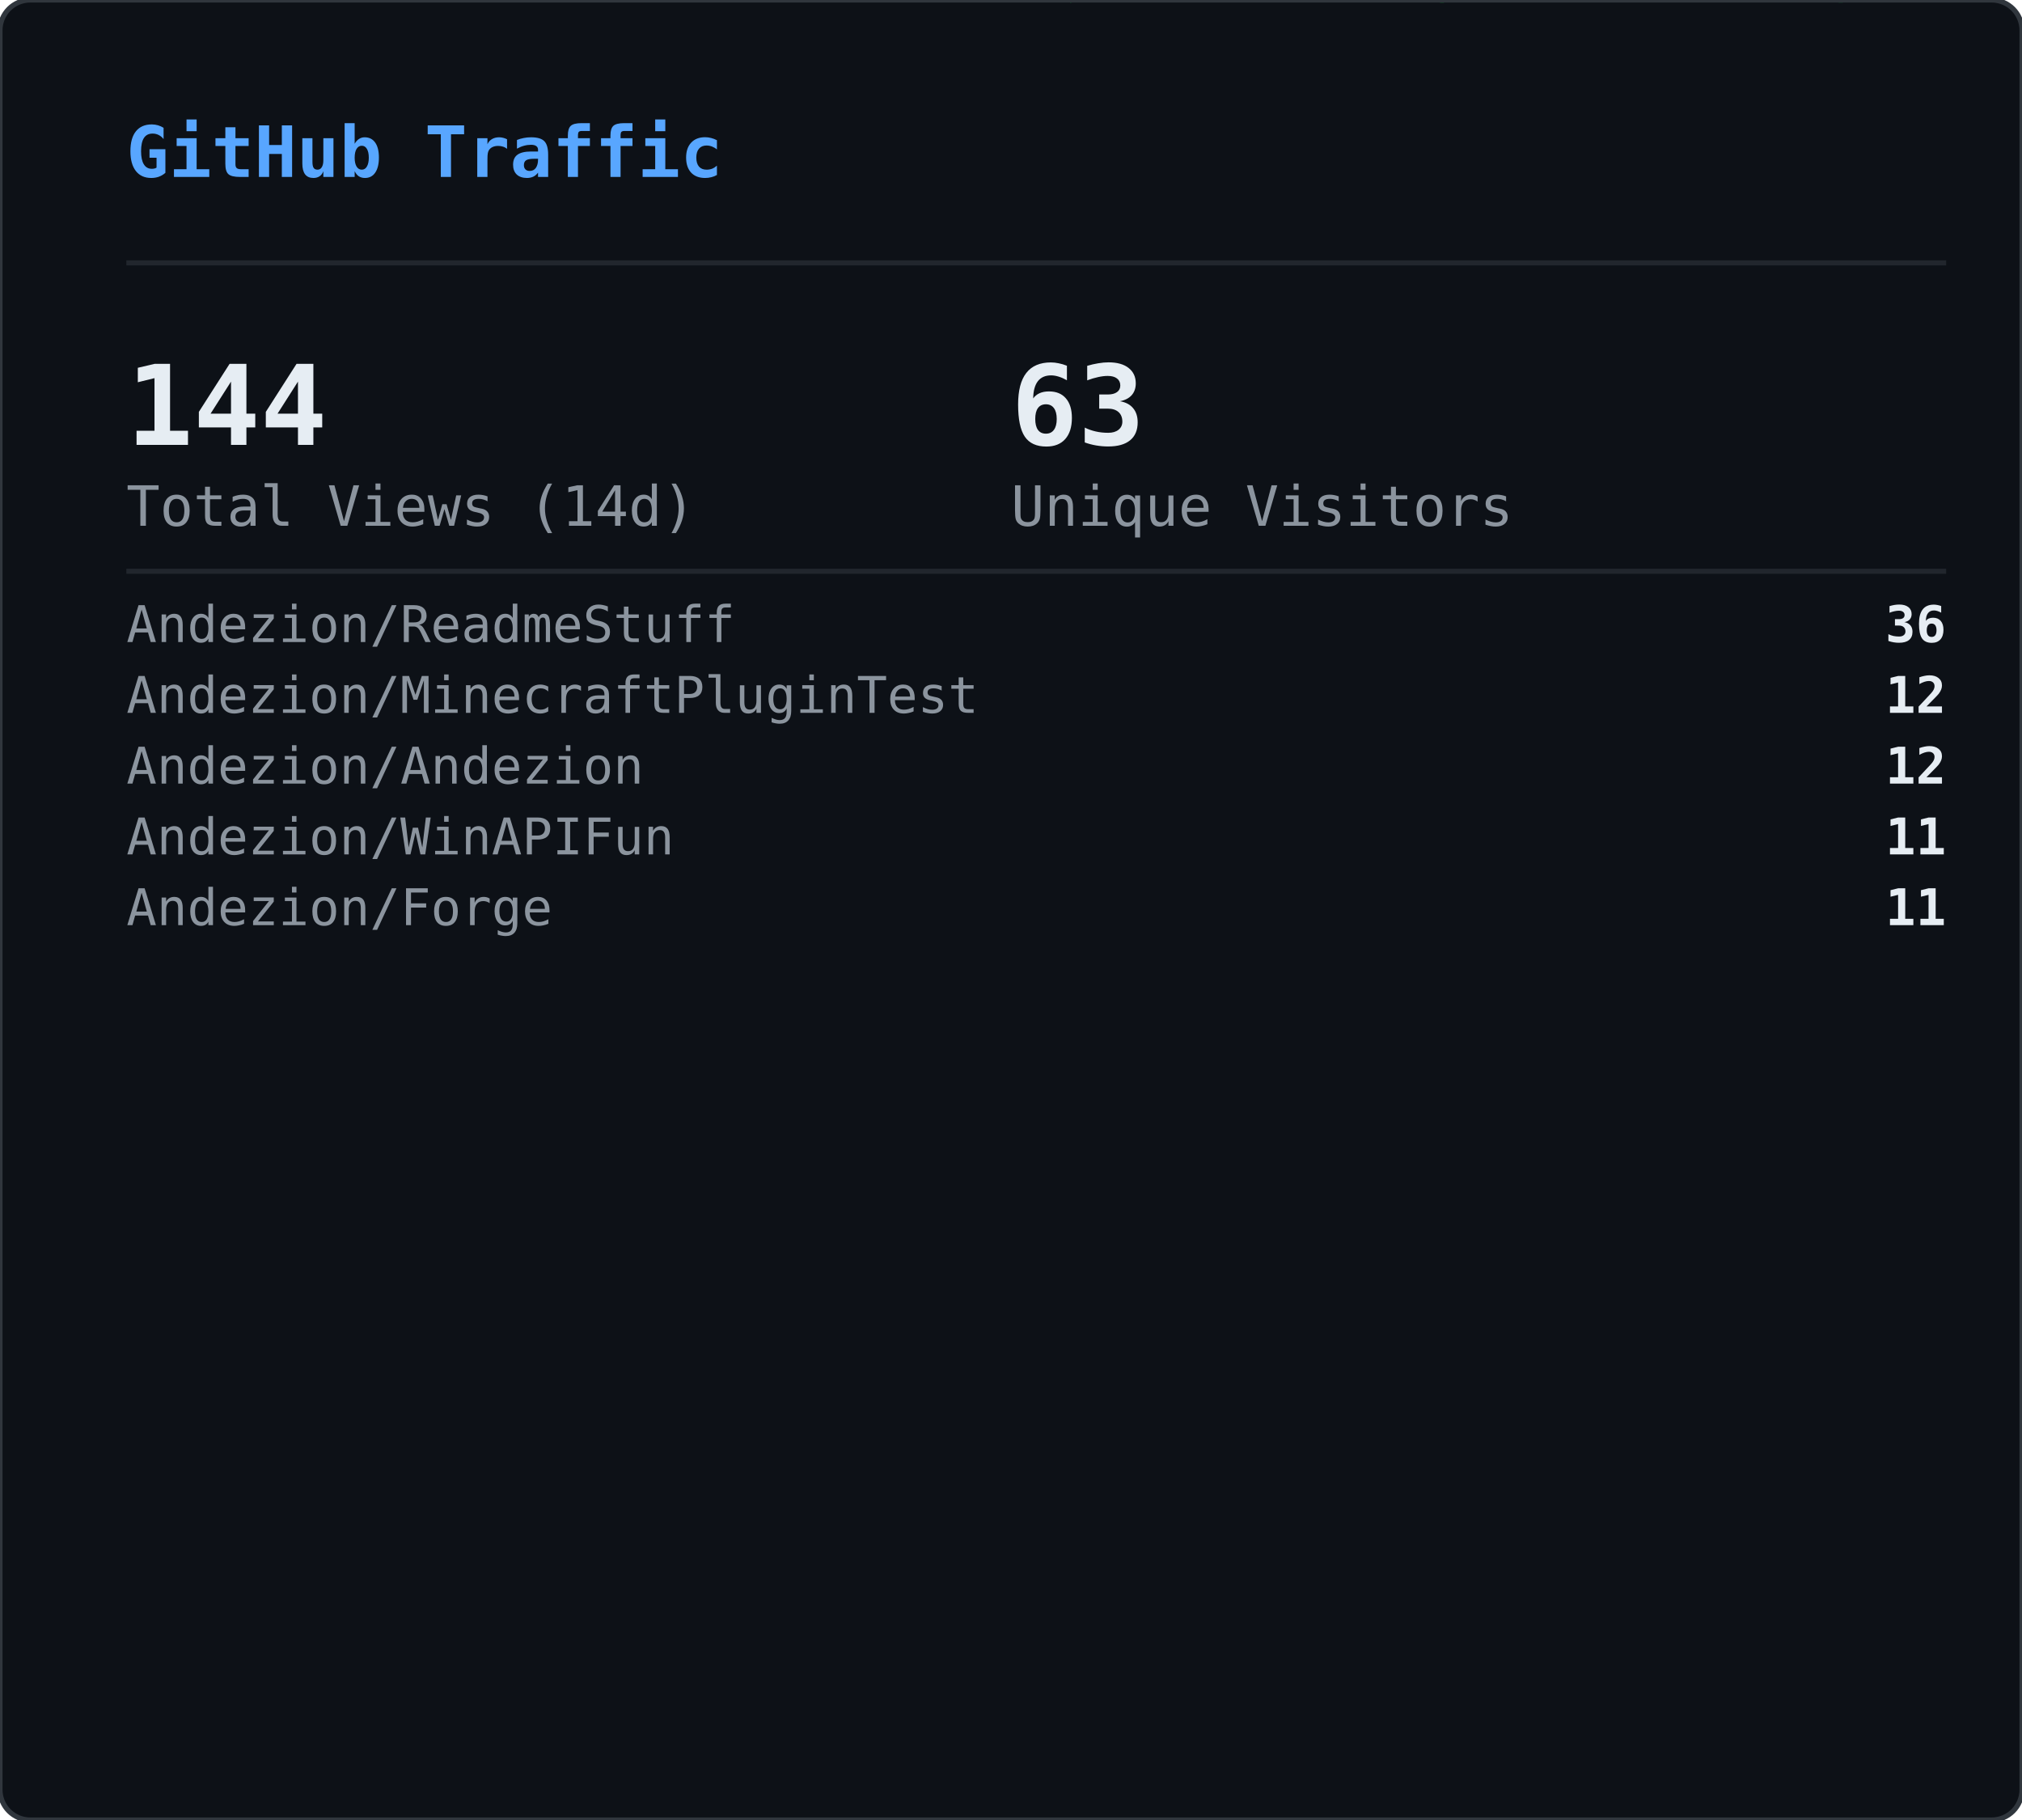
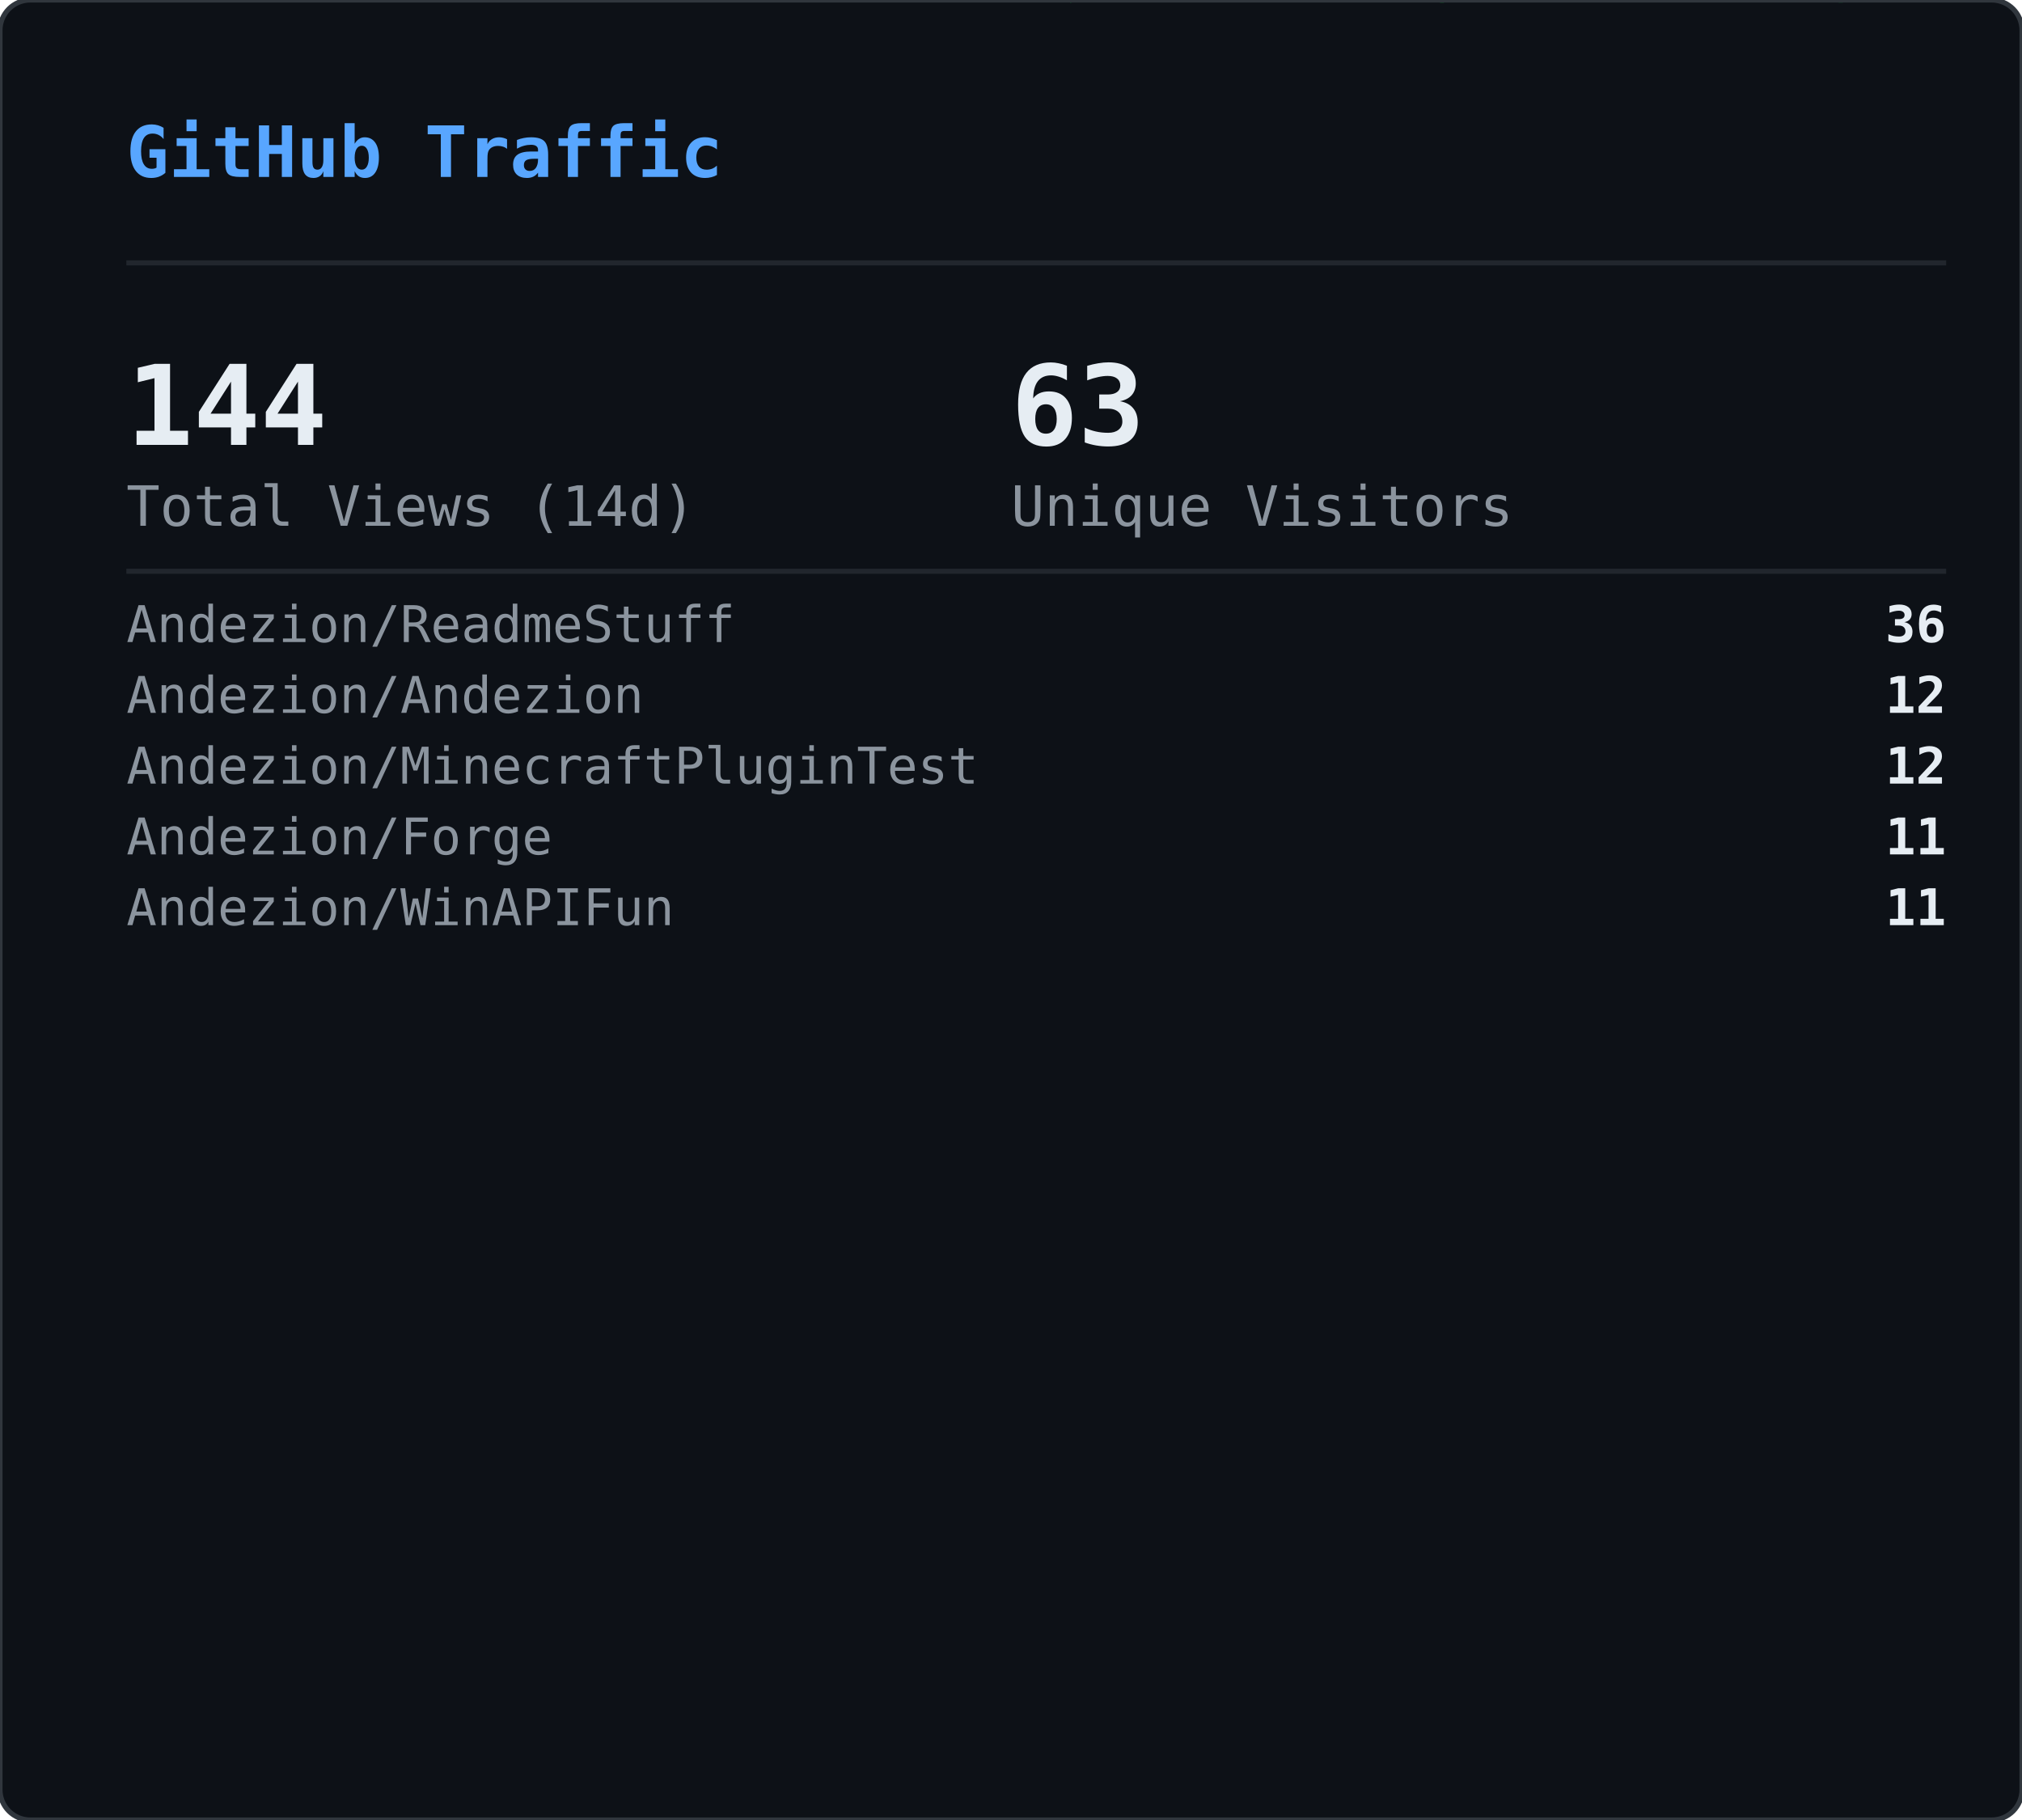
<svg xmlns="http://www.w3.org/2000/svg" width="400" height="360" viewBox="0 0 400 360">
  <defs>
    <clipPath id="gvs-clip">
      <rect width="400" height="360" rx="6" />
    </clipPath>
  </defs>
  <rect width="400" height="360" rx="6" fill="#0d1117" />
  <g clip-path="url(#gvs-clip)">
    <g opacity="0.22">
      <style>@keyframes gvs0{from{transform:translateY(-88px)}to{transform:translateY(374px)}}@keyframes gvs1{from{transform:translateY(-46px)}to{transform:translateY(374px)}}@keyframes gvs2{from{transform:translateY(-46px)}to{transform:translateY(374px)}}@keyframes gvs3{from{transform:translateY(-46px)}to{transform:translateY(374px)}}@keyframes gvs4{from{transform:translateY(-46px)}to{transform:translateY(374px)}}@keyframes gvs5{from{transform:translateY(-46px)}to{transform:translateY(374px)}}@keyframes gvs6{from{transform:translateY(-46px)}to{transform:translateY(374px)}}@keyframes gvs7{from{transform:translateY(-46px)}to{transform:translateY(374px)}}@keyframes gvs8{from{transform:translateY(-46px)}to{transform:translateY(374px)}}@keyframes gvs9{from{transform:translateY(-46px)}to{transform:translateY(374px)}}@keyframes gvs10{from{transform:translateY(-46px)}to{transform:translateY(374px)}}@keyframes gvs11{from{transform:translateY(-46px)}to{transform:translateY(374px)}}@keyframes gvs12{from{transform:translateY(-46px)}to{transform:translateY(374px)}}@keyframes gvs13{from{transform:translateY(-46px)}to{transform:translateY(374px)}}@keyframes gvs14{from{transform:translateY(-46px)}to{transform:translateY(374px)}}@keyframes gvs15{from{transform:translateY(-46px)}to{transform:translateY(374px)}}@keyframes gvs16{from{transform:translateY(-46px)}to{transform:translateY(374px)}}@keyframes gvs17{from{transform:translateY(-46px)}to{transform:translateY(374px)}}@keyframes gvs18{from{transform:translateY(-46px)}to{transform:translateY(374px)}}@keyframes gvs19{from{transform:translateY(-46px)}to{transform:translateY(374px)}}@keyframes gvs20{from{transform:translateY(-46px)}to{transform:translateY(374px)}}@keyframes gvs21{from{transform:translateY(-46px)}to{transform:translateY(374px)}}@keyframes gvs22{from{transform:translateY(-46px)}to{transform:translateY(374px)}}@keyframes gvs23{from{transform:translateY(-46px)}to{transform:translateY(374px)}}@keyframes gvs24{from{transform:translateY(-46px)}to{transform:translateY(374px)}}@keyframes gvs25{from{transform:translateY(-46px)}to{transform:translateY(374px)}}@keyframes gvs26{from{transform:translateY(-46px)}to{transform:translateY(374px)}}@keyframes gvs27{from{transform:translateY(-46px)}to{transform:translateY(374px)}}@keyframes gvs28{from{transform:translateY(-46px)}to{transform:translateY(374px)}}@keyframes gvs29{from{transform:translateY(-46px)}to{transform:translateY(374px)}}</style>
      <g style="animation:gvs0 1.67s linear infinite;animation-delay:-0.05s">
        <text x="296" y="0" font-family="monospace" font-size="12" fill="#00ff41">0</text>
        <text x="296" y="-14" font-family="monospace" font-size="12" fill="#00ff41" opacity="0.86">ﾂ</text>
        <text x="296" y="-28" font-family="monospace" font-size="12" fill="#00ff41" opacity="0.71">ｯ</text>
        <text x="296" y="-42" font-family="monospace" font-size="12" fill="#00ff41" opacity="0.57">ﾊ</text>
        <text x="296" y="-56" font-family="monospace" font-size="12" fill="#00ff41" opacity="0.43">ﾃ</text>
        <text x="296" y="-70" font-family="monospace" font-size="12" fill="#00ff41" opacity="0.29">ﾕ</text>
        <text x="296" y="-84" font-family="monospace" font-size="12" fill="#00ff41" opacity="0.14">ﾂ</text>
      </g>
      <g style="animation:gvs1 2.72s linear infinite;animation-delay:-1.68s">
        <text x="265" y="0" font-family="monospace" font-size="12" fill="#00ff41">ﾗ</text>
        <text x="265" y="-14" font-family="monospace" font-size="12" fill="#00ff41" opacity="0.75">ﾁ</text>
        <text x="265" y="-28" font-family="monospace" font-size="12" fill="#00ff41" opacity="0.50">ﾂ</text>
        <text x="265" y="-42" font-family="monospace" font-size="12" fill="#00ff41" opacity="0.25">ｳ</text>
      </g>
      <g style="animation:gvs2 3.03s linear infinite;animation-delay:-1.66s">
        <text x="209" y="0" font-family="monospace" font-size="12" fill="#00ff41">ｬ</text>
        <text x="209" y="-14" font-family="monospace" font-size="12" fill="#00ff41" opacity="0.75">ﾘ</text>
        <text x="209" y="-28" font-family="monospace" font-size="12" fill="#00ff41" opacity="0.50">1</text>
        <text x="209" y="-42" font-family="monospace" font-size="12" fill="#00ff41" opacity="0.25">ｬ</text>
      </g>
      <g style="animation:gvs3 2.69s linear infinite;animation-delay:-1.87s">
        <text x="281" y="0" font-family="monospace" font-size="12" fill="#00ff41">ｮ</text>
        <text x="281" y="-14" font-family="monospace" font-size="12" fill="#00ff41" opacity="0.75">ｴ</text>
        <text x="281" y="-28" font-family="monospace" font-size="12" fill="#00ff41" opacity="0.50">0</text>
        <text x="281" y="-42" font-family="monospace" font-size="12" fill="#00ff41" opacity="0.25">1</text>
      </g>
      <g style="animation:gvs4 2.88s linear infinite;animation-delay:-1.34s">
        <text x="353" y="0" font-family="monospace" font-size="12" fill="#00ff41">ｽ</text>
        <text x="353" y="-14" font-family="monospace" font-size="12" fill="#00ff41" opacity="0.75">4</text>
        <text x="353" y="-28" font-family="monospace" font-size="12" fill="#00ff41" opacity="0.50">ﾔ</text>
        <text x="353" y="-42" font-family="monospace" font-size="12" fill="#00ff41" opacity="0.25">5</text>
      </g>
      <g style="animation:gvs5 3.05s linear infinite;animation-delay:-2.98s">
        <text x="169" y="0" font-family="monospace" font-size="12" fill="#00ff41">ﾏ</text>
        <text x="169" y="-14" font-family="monospace" font-size="12" fill="#00ff41" opacity="0.75">ｮ</text>
        <text x="169" y="-28" font-family="monospace" font-size="12" fill="#00ff41" opacity="0.50">ｧ</text>
        <text x="169" y="-42" font-family="monospace" font-size="12" fill="#00ff41" opacity="0.25">ｩ</text>
      </g>
      <g style="animation:gvs6 3.03s linear infinite;animation-delay:-1.35s">
        <text x="113" y="0" font-family="monospace" font-size="12" fill="#00ff41">4</text>
        <text x="113" y="-14" font-family="monospace" font-size="12" fill="#00ff41" opacity="0.75">ﾈ</text>
        <text x="113" y="-28" font-family="monospace" font-size="12" fill="#00ff41" opacity="0.50">ｼ</text>
        <text x="113" y="-42" font-family="monospace" font-size="12" fill="#00ff41" opacity="0.25">ﾖ</text>
      </g>
      <g style="animation:gvs7 2.40s linear infinite;animation-delay:-0.96s">
        <text x="313" y="0" font-family="monospace" font-size="12" fill="#00ff41">ﾐ</text>
        <text x="313" y="-14" font-family="monospace" font-size="12" fill="#00ff41" opacity="0.75">0</text>
        <text x="313" y="-28" font-family="monospace" font-size="12" fill="#00ff41" opacity="0.50">ﾁ</text>
        <text x="313" y="-42" font-family="monospace" font-size="12" fill="#00ff41" opacity="0.25">ﾊ</text>
      </g>
      <g style="animation:gvs8 2.71s linear infinite;animation-delay:-1.26s">
        <text x="129" y="0" font-family="monospace" font-size="12" fill="#00ff41">ｾ</text>
        <text x="129" y="-14" font-family="monospace" font-size="12" fill="#00ff41" opacity="0.75">ｿ</text>
        <text x="129" y="-28" font-family="monospace" font-size="12" fill="#00ff41" opacity="0.50">ｧ</text>
        <text x="129" y="-42" font-family="monospace" font-size="12" fill="#00ff41" opacity="0.25">ﾐ</text>
      </g>
      <g style="animation:gvs9 3.12s linear infinite;animation-delay:-1.28s">
        <text x="201" y="0" font-family="monospace" font-size="12" fill="#00ff41">ｫ</text>
        <text x="201" y="-14" font-family="monospace" font-size="12" fill="#00ff41" opacity="0.75">ﾕ</text>
        <text x="201" y="-28" font-family="monospace" font-size="12" fill="#00ff41" opacity="0.50">ﾛ</text>
        <text x="201" y="-42" font-family="monospace" font-size="12" fill="#00ff41" opacity="0.25">ﾀ</text>
      </g>
      <g style="animation:gvs10 2.42s linear infinite;animation-delay:-0.51s">
        <text x="273" y="0" font-family="monospace" font-size="12" fill="#00ff41">ｭ</text>
        <text x="273" y="-14" font-family="monospace" font-size="12" fill="#00ff41" opacity="0.75">ﾏ</text>
        <text x="273" y="-28" font-family="monospace" font-size="12" fill="#00ff41" opacity="0.50">1</text>
        <text x="273" y="-42" font-family="monospace" font-size="12" fill="#00ff41" opacity="0.25">7</text>
      </g>
      <g style="animation:gvs11 1.93s linear infinite;animation-delay:-1.90s">
        <text x="89" y="0" font-family="monospace" font-size="12" fill="#00ff41">ｶ</text>
        <text x="89" y="-14" font-family="monospace" font-size="12" fill="#00ff41" opacity="0.75">ﾛ</text>
        <text x="89" y="-28" font-family="monospace" font-size="12" fill="#00ff41" opacity="0.50">ﾉ</text>
        <text x="89" y="-42" font-family="monospace" font-size="12" fill="#00ff41" opacity="0.25">ﾎ</text>
      </g>
      <g style="animation:gvs12 2.03s linear infinite;animation-delay:-0.87s">
        <text x="33" y="0" font-family="monospace" font-size="12" fill="#00ff41">3</text>
        <text x="33" y="-14" font-family="monospace" font-size="12" fill="#00ff41" opacity="0.75">ｵ</text>
        <text x="33" y="-28" font-family="monospace" font-size="12" fill="#00ff41" opacity="0.50">ﾑ</text>
        <text x="33" y="-42" font-family="monospace" font-size="12" fill="#00ff41" opacity="0.25">0</text>
      </g>
      <g style="animation:gvs13 1.99s linear infinite;animation-delay:-0.99s">
        <text x="361" y="0" font-family="monospace" font-size="12" fill="#00ff41">ｵ</text>
        <text x="361" y="-14" font-family="monospace" font-size="12" fill="#00ff41" opacity="0.75">1</text>
        <text x="361" y="-28" font-family="monospace" font-size="12" fill="#00ff41" opacity="0.50">ﾄ</text>
        <text x="361" y="-42" font-family="monospace" font-size="12" fill="#00ff41" opacity="0.25">ﾄ</text>
      </g>
      <g style="animation:gvs14 1.69s linear infinite;animation-delay:-1.24s">
        <text x="177" y="0" font-family="monospace" font-size="12" fill="#00ff41">ﾒ</text>
        <text x="177" y="-14" font-family="monospace" font-size="12" fill="#00ff41" opacity="0.75">ﾓ</text>
        <text x="177" y="-28" font-family="monospace" font-size="12" fill="#00ff41" opacity="0.50">ﾝ</text>
        <text x="177" y="-42" font-family="monospace" font-size="12" fill="#00ff41" opacity="0.25">ﾔ</text>
      </g>
      <g style="animation:gvs15 3.00s linear infinite;animation-delay:-1.14s">
        <text x="249" y="0" font-family="monospace" font-size="12" fill="#00ff41">7</text>
        <text x="249" y="-14" font-family="monospace" font-size="12" fill="#00ff41" opacity="0.75">ｿ</text>
        <text x="249" y="-28" font-family="monospace" font-size="12" fill="#00ff41" opacity="0.50">8</text>
        <text x="249" y="-42" font-family="monospace" font-size="12" fill="#00ff41" opacity="0.25">ﾜ</text>
      </g>
      <g style="animation:gvs16 3.08s linear infinite;animation-delay:-0.54s">
        <text x="321" y="0" font-family="monospace" font-size="12" fill="#00ff41">3</text>
        <text x="321" y="-14" font-family="monospace" font-size="12" fill="#00ff41" opacity="0.75">ｹ</text>
        <text x="321" y="-28" font-family="monospace" font-size="12" fill="#00ff41" opacity="0.50">ﾑ</text>
        <text x="321" y="-42" font-family="monospace" font-size="12" fill="#00ff41" opacity="0.25">ｱ</text>
      </g>
      <g style="animation:gvs17 2.12s linear infinite;animation-delay:-2.03s">
        <text x="265" y="0" font-family="monospace" font-size="12" fill="#00ff41">ｹ</text>
        <text x="265" y="-14" font-family="monospace" font-size="12" fill="#00ff41" opacity="0.75">2</text>
        <text x="265" y="-28" font-family="monospace" font-size="12" fill="#00ff41" opacity="0.50">ｬ</text>
        <text x="265" y="-42" font-family="monospace" font-size="12" fill="#00ff41" opacity="0.25">ﾉ</text>
      </g>
      <g style="animation:gvs18 1.96s linear infinite;animation-delay:-0.15s">
        <text x="81" y="0" font-family="monospace" font-size="12" fill="#00ff41">ﾋ</text>
        <text x="81" y="-14" font-family="monospace" font-size="12" fill="#00ff41" opacity="0.75">ｼ</text>
        <text x="81" y="-28" font-family="monospace" font-size="12" fill="#00ff41" opacity="0.50">ﾀ</text>
        <text x="81" y="-42" font-family="monospace" font-size="12" fill="#00ff41" opacity="0.25">ﾀ</text>
      </g>
      <g style="animation:gvs19 2.67s linear infinite;animation-delay:-1.19s">
        <text x="25" y="0" font-family="monospace" font-size="12" fill="#00ff41">9</text>
        <text x="25" y="-14" font-family="monospace" font-size="12" fill="#00ff41" opacity="0.75">ﾈ</text>
        <text x="25" y="-28" font-family="monospace" font-size="12" fill="#00ff41" opacity="0.50">ﾃ</text>
        <text x="25" y="-42" font-family="monospace" font-size="12" fill="#00ff41" opacity="0.25">ﾆ</text>
      </g>
      <g style="animation:gvs20 1.99s linear infinite;animation-delay:-1.62s">
        <text x="225" y="0" font-family="monospace" font-size="12" fill="#00ff41">6</text>
        <text x="225" y="-14" font-family="monospace" font-size="12" fill="#00ff41" opacity="0.75">ﾁ</text>
        <text x="225" y="-28" font-family="monospace" font-size="12" fill="#00ff41" opacity="0.50">ﾉ</text>
        <text x="225" y="-42" font-family="monospace" font-size="12" fill="#00ff41" opacity="0.25">ﾐ</text>
      </g>
      <g style="animation:gvs21 3.11s linear infinite;animation-delay:-0.23s">
        <text x="169" y="0" font-family="monospace" font-size="12" fill="#00ff41">ﾎ</text>
        <text x="169" y="-14" font-family="monospace" font-size="12" fill="#00ff41" opacity="0.75">ﾖ</text>
        <text x="169" y="-28" font-family="monospace" font-size="12" fill="#00ff41" opacity="0.50">ｦ</text>
        <text x="169" y="-42" font-family="monospace" font-size="12" fill="#00ff41" opacity="0.25">8</text>
      </g>
      <g style="animation:gvs22 2.01s linear infinite;animation-delay:-1.99s">
        <text x="369" y="0" font-family="monospace" font-size="12" fill="#00ff41">ﾂ</text>
        <text x="369" y="-14" font-family="monospace" font-size="12" fill="#00ff41" opacity="0.75">ｿ</text>
        <text x="369" y="-28" font-family="monospace" font-size="12" fill="#00ff41" opacity="0.50">ﾄ</text>
        <text x="369" y="-42" font-family="monospace" font-size="12" fill="#00ff41" opacity="0.25">ｿ</text>
      </g>
      <g style="animation:gvs23 1.90s linear infinite;animation-delay:-0.11s">
        <text x="185" y="0" font-family="monospace" font-size="12" fill="#00ff41">ﾍ</text>
        <text x="185" y="-14" font-family="monospace" font-size="12" fill="#00ff41" opacity="0.75">ｲ</text>
        <text x="185" y="-28" font-family="monospace" font-size="12" fill="#00ff41" opacity="0.50">ﾔ</text>
        <text x="185" y="-42" font-family="monospace" font-size="12" fill="#00ff41" opacity="0.25">ｱ</text>
      </g>
      <g style="animation:gvs24 2.10s linear infinite;animation-delay:-1.65s">
        <text x="257" y="0" font-family="monospace" font-size="12" fill="#00ff41">ｳ</text>
        <text x="257" y="-14" font-family="monospace" font-size="12" fill="#00ff41" opacity="0.75">ｶ</text>
        <text x="257" y="-28" font-family="monospace" font-size="12" fill="#00ff41" opacity="0.50">ﾝ</text>
        <text x="257" y="-42" font-family="monospace" font-size="12" fill="#00ff41" opacity="0.25">7</text>
      </g>
      <g style="animation:gvs25 1.60s linear infinite;animation-delay:-1.24s">
        <text x="329" y="0" font-family="monospace" font-size="12" fill="#00ff41">ｧ</text>
        <text x="329" y="-14" font-family="monospace" font-size="12" fill="#00ff41" opacity="0.75">0</text>
        <text x="329" y="-28" font-family="monospace" font-size="12" fill="#00ff41" opacity="0.50">ｩ</text>
        <text x="329" y="-42" font-family="monospace" font-size="12" fill="#00ff41" opacity="0.25">6</text>
      </g>
      <g style="animation:gvs26 1.99s linear infinite;animation-delay:-1.57s">
        <text x="145" y="0" font-family="monospace" font-size="12" fill="#00ff41">ﾁ</text>
        <text x="145" y="-14" font-family="monospace" font-size="12" fill="#00ff41" opacity="0.75">0</text>
        <text x="145" y="-28" font-family="monospace" font-size="12" fill="#00ff41" opacity="0.50">ﾂ</text>
        <text x="145" y="-42" font-family="monospace" font-size="12" fill="#00ff41" opacity="0.25">6</text>
      </g>
      <g style="animation:gvs27 2.09s linear infinite;animation-delay:-1.30s">
        <text x="89" y="0" font-family="monospace" font-size="12" fill="#00ff41">ﾉ</text>
        <text x="89" y="-14" font-family="monospace" font-size="12" fill="#00ff41" opacity="0.75">1</text>
        <text x="89" y="-28" font-family="monospace" font-size="12" fill="#00ff41" opacity="0.50">5</text>
        <text x="89" y="-42" font-family="monospace" font-size="12" fill="#00ff41" opacity="0.25">ﾔ</text>
      </g>
      <g style="animation:gvs28 1.71s linear infinite;animation-delay:-0.96s">
        <text x="33" y="0" font-family="monospace" font-size="12" fill="#00ff41">ｱ</text>
        <text x="33" y="-14" font-family="monospace" font-size="12" fill="#00ff41" opacity="0.75">7</text>
        <text x="33" y="-28" font-family="monospace" font-size="12" fill="#00ff41" opacity="0.50">ﾝ</text>
        <text x="33" y="-42" font-family="monospace" font-size="12" fill="#00ff41" opacity="0.25">ｫ</text>
      </g>
      <g style="animation:gvs29 2.08s linear infinite;animation-delay:-1.95s">
        <text x="361" y="0" font-family="monospace" font-size="12" fill="#00ff41">ﾈ</text>
        <text x="361" y="-14" font-family="monospace" font-size="12" fill="#00ff41" opacity="0.75">3</text>
        <text x="361" y="-28" font-family="monospace" font-size="12" fill="#00ff41" opacity="0.50">5</text>
        <text x="361" y="-42" font-family="monospace" font-size="12" fill="#00ff41" opacity="0.25">ﾐ</text>
      </g>
    </g>
  </g>
  <rect width="400" height="360" rx="6" fill="none" stroke="#30363d" stroke-width="1" />
  <text x="25" y="35" font-family="monospace" font-size="14" font-weight="600" fill="#58a6ff">GitHub Traffic</text>
  <line x1="25" y1="52" x2="385" y2="52" stroke="#21262d" stroke-width="1" />
  <text x="25" y="88" font-family="monospace" font-size="22" font-weight="700" fill="#e6edf3">144</text>
  <text x="25" y="104" font-family="monospace" font-size="11" fill="#8b949e">Total Views (14d)</text>
  <text x="200" y="88" font-family="monospace" font-size="22" font-weight="700" fill="#e6edf3">63</text>
  <text x="200" y="104" font-family="monospace" font-size="11" fill="#8b949e">Unique Visitors</text>
  <line x1="25" y1="113" x2="385" y2="113" stroke="#21262d" stroke-width="1" />
  <text x="25" y="127" font-family="monospace" font-size="10" fill="#8b949e">Andezion/ReadmeStuff</text>
  <text x="385" y="127" font-family="monospace" font-size="10" font-weight="600" fill="#e6edf3" text-anchor="end">36</text>
-   <text x="25" y="141" font-family="monospace" font-size="10" fill="#8b949e">Andezion/MinecraftPluginTest</text>
+   <text x="25" y="141" font-family="monospace" font-size="10" fill="#8b949e">Andezion/Andezion</text>
  <text x="385" y="141" font-family="monospace" font-size="10" font-weight="600" fill="#e6edf3" text-anchor="end">12</text>
-   <text x="25" y="155" font-family="monospace" font-size="10" fill="#8b949e">Andezion/Andezion</text>
+   <text x="25" y="155" font-family="monospace" font-size="10" fill="#8b949e">Andezion/MinecraftPluginTest</text>
  <text x="385" y="155" font-family="monospace" font-size="10" font-weight="600" fill="#e6edf3" text-anchor="end">12</text>
-   <text x="25" y="169" font-family="monospace" font-size="10" fill="#8b949e">Andezion/WinAPIFun</text>
+   <text x="25" y="169" font-family="monospace" font-size="10" fill="#8b949e">Andezion/Forge</text>
  <text x="385" y="169" font-family="monospace" font-size="10" font-weight="600" fill="#e6edf3" text-anchor="end">11</text>
-   <text x="25" y="183" font-family="monospace" font-size="10" fill="#8b949e">Andezion/Forge</text>
+   <text x="25" y="183" font-family="monospace" font-size="10" fill="#8b949e">Andezion/WinAPIFun</text>
  <text x="385" y="183" font-family="monospace" font-size="10" font-weight="600" fill="#e6edf3" text-anchor="end">11</text>
</svg>
